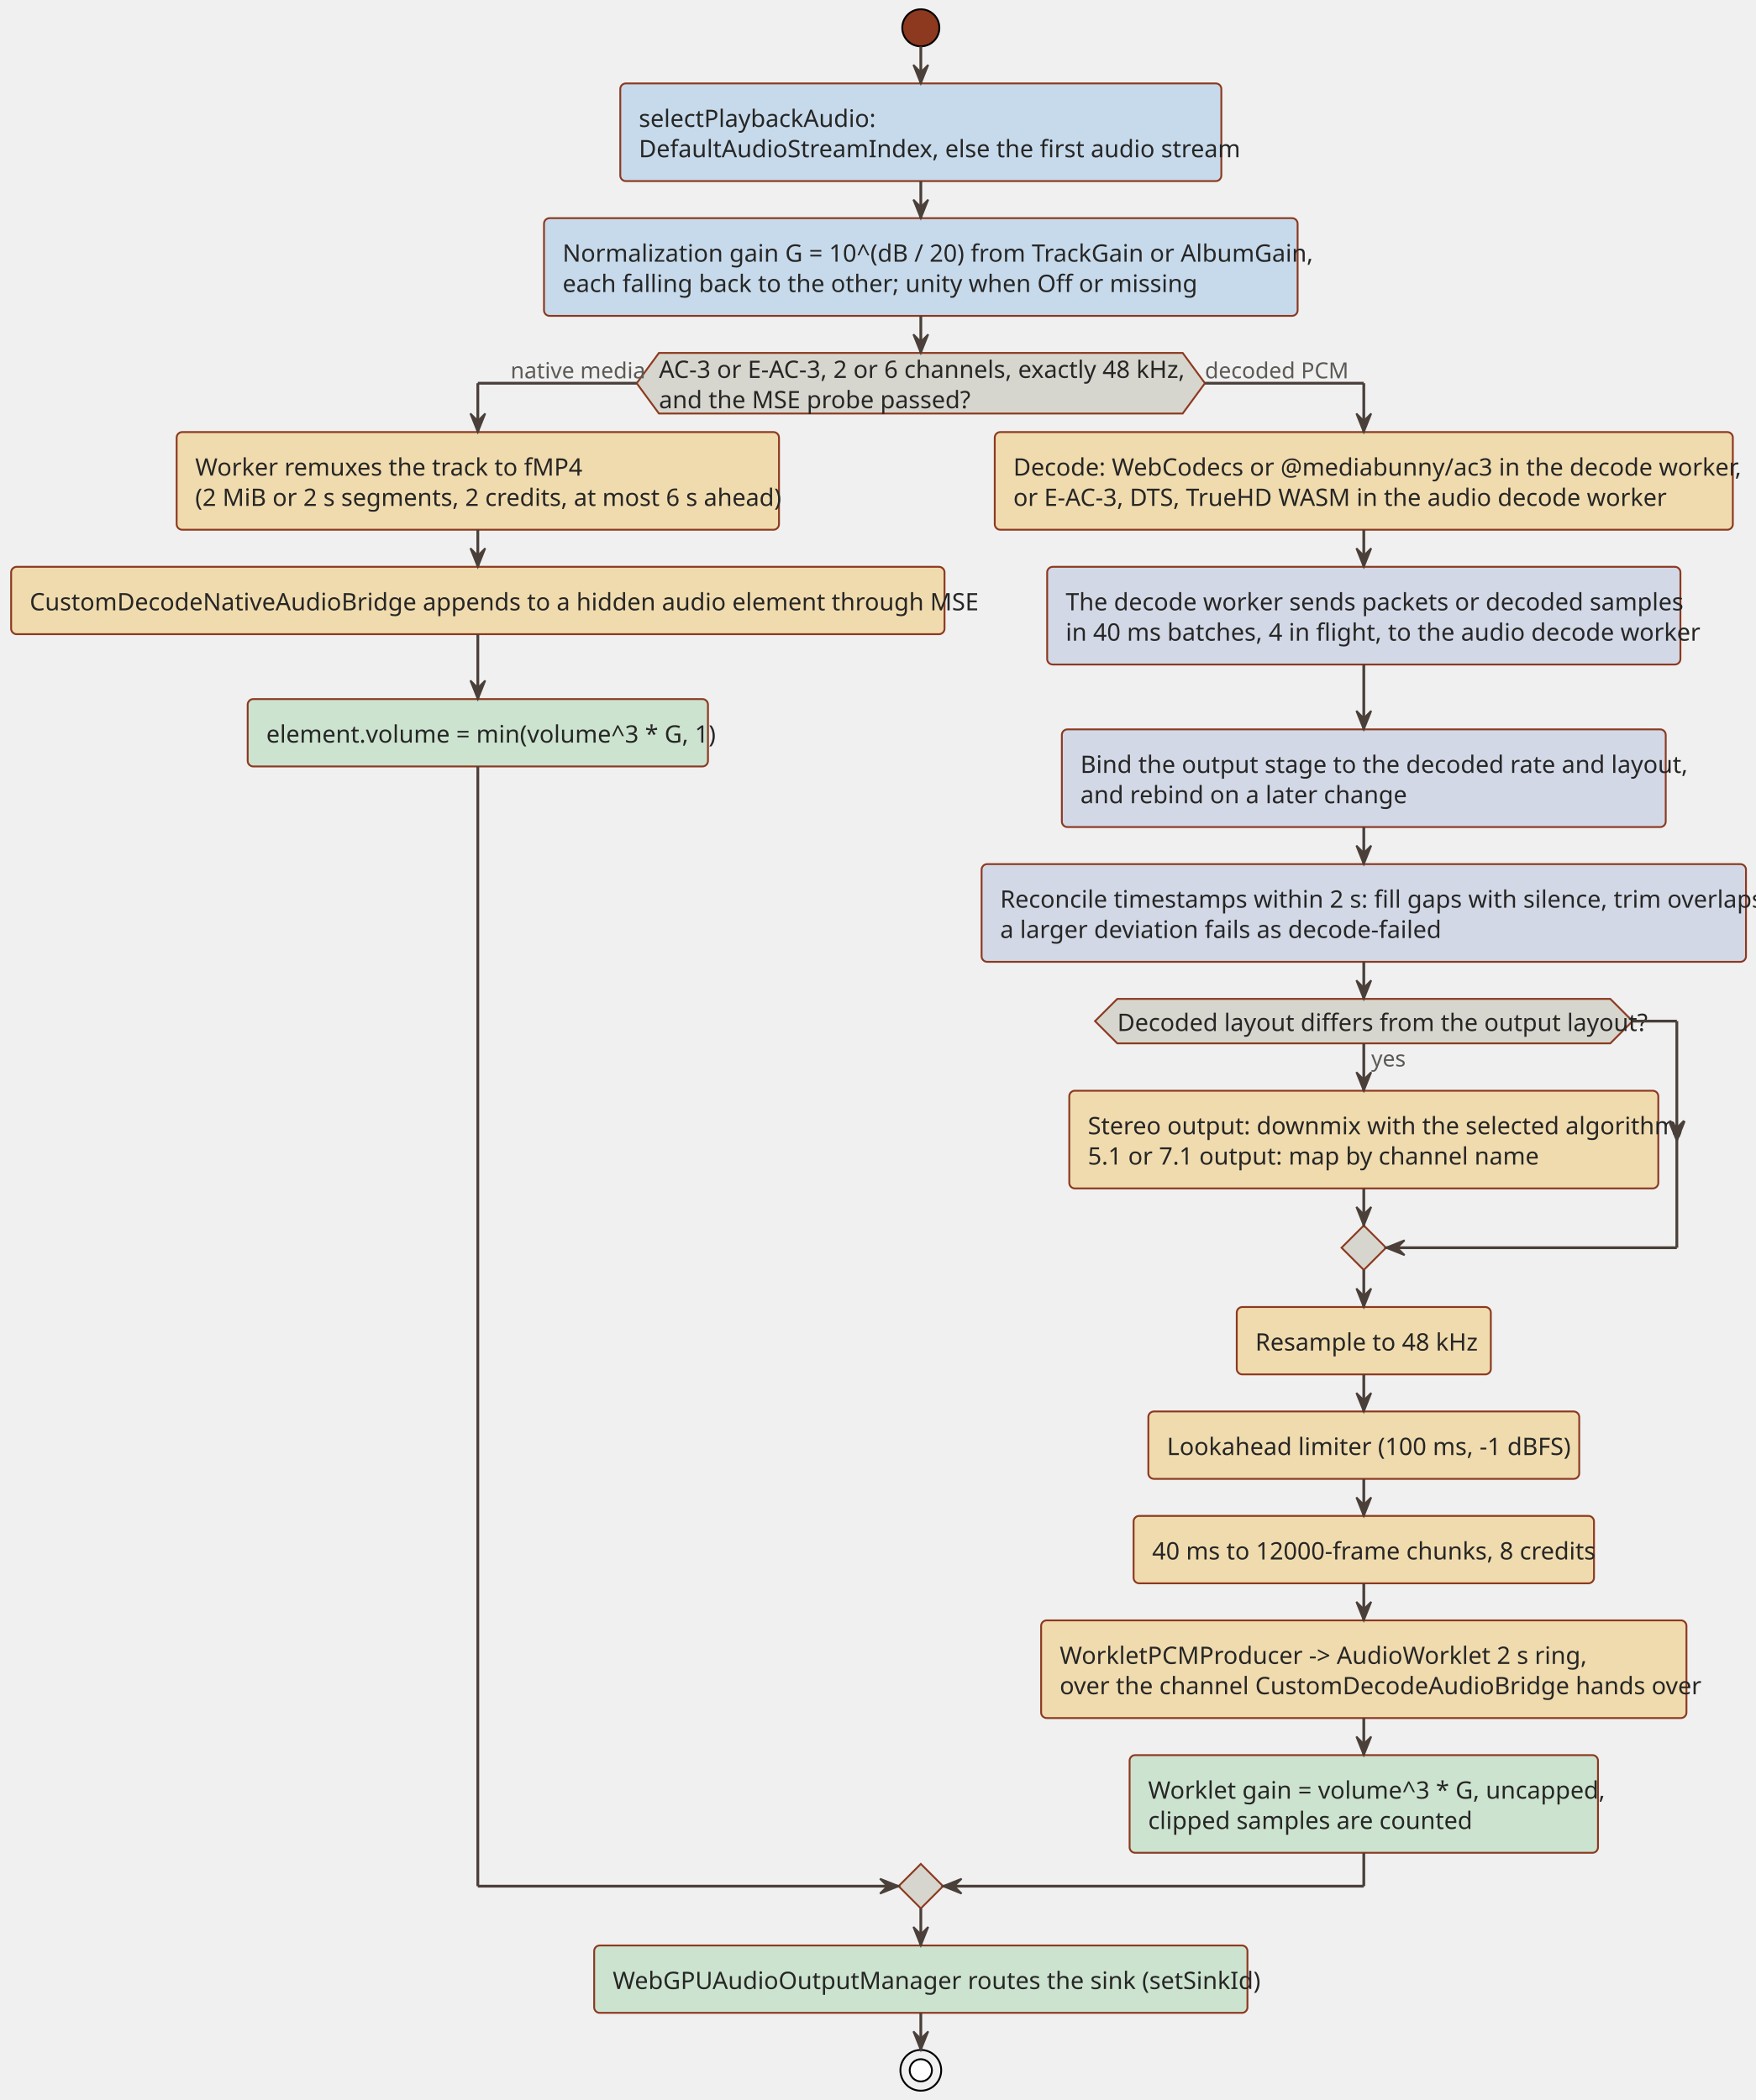
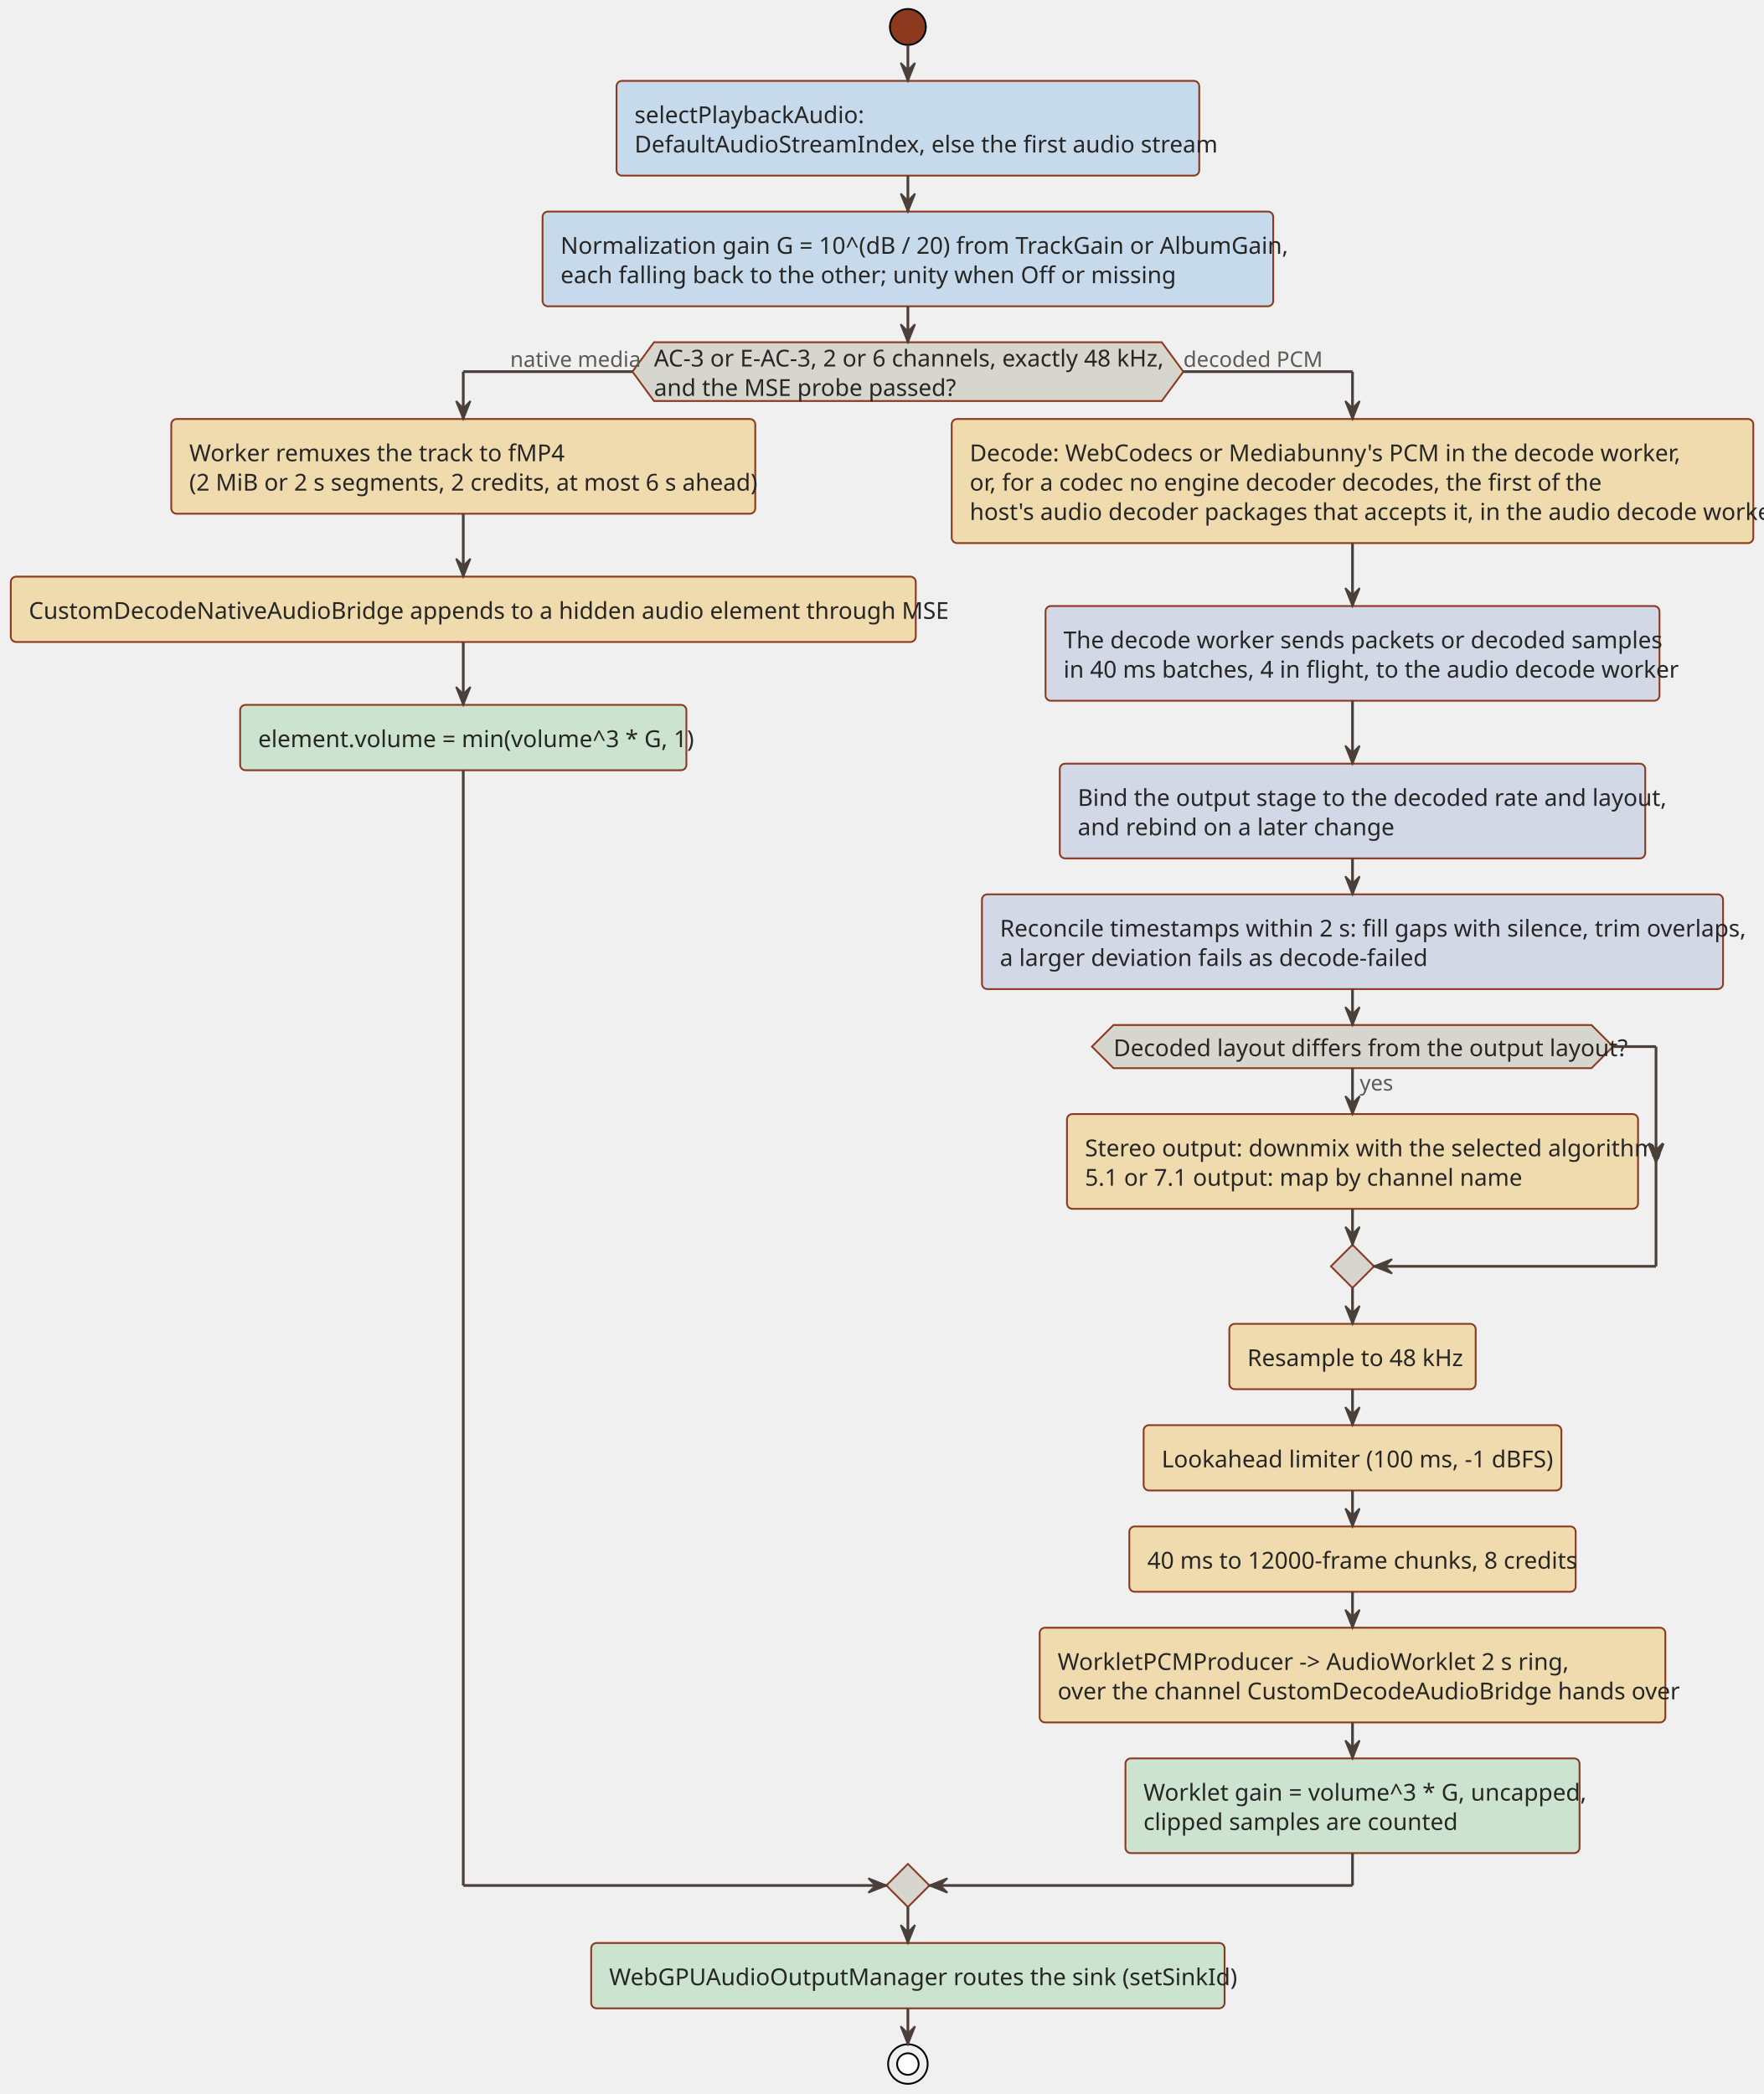
- <svg xmlns="http://www.w3.org/2000/svg" contentStyleType="text/css" data-diagram-type="ACTIVITY" height="1133px" preserveAspectRatio="none" style="width:947px;height:1133px;" version="1.1" viewBox="0 0 947 1133" width="947px" zoomAndPan="magnify">
+ <svg xmlns="http://www.w3.org/2000/svg" contentStyleType="text/css" data-diagram-type="ACTIVITY" height="1165px" preserveAspectRatio="none" style="width:981px;height:1165px;" version="1.1" viewBox="0 0 981 1165" width="981px" zoomAndPan="magnify">
  <defs />
  <g>
-     <ellipse cx="496.684" cy="15" fill="#8C391F" rx="10" ry="10" style="stroke:#000000;stroke-width:1;" />
-     <rect fill="#C7DAEB" height="52.703" rx="3" ry="3" style="stroke:#8C391F;stroke-width:1;" width="324.211" x="334.579" y="45" />
-     <text fill="#262625" font-family="sans-serif" font-size="13" lengthAdjust="spacing" textLength="123.57" x="344.579" y="68.495">selectPlaybackAudio:</text>
-     <text fill="#262625" font-family="sans-serif" font-size="13" lengthAdjust="spacing" textLength="304.211" x="344.579" y="84.847">DefaultAudioStreamIndex, else the first audio stream</text>
-     <rect fill="#C7DAEB" height="52.703" rx="3" ry="3" style="stroke:#8C391F;stroke-width:1;" width="406.502" x="293.433" y="117.703" />
-     <text fill="#262625" font-family="sans-serif" font-size="13" lengthAdjust="spacing" textLength="386.502" x="303.433" y="141.198">Normalization gain G = 10^(dB / 20) from TrackGain or AlbumGain,</text>
-     <text fill="#262625" font-family="sans-serif" font-size="13" lengthAdjust="spacing" textLength="319.389" x="303.433" y="157.55">each falling back to the other; unity when Off or missing</text>
-     <polygon fill="#D6D6CE" points="355.433,190.406,637.936,190.406,649.936,206.758,637.936,223.109,355.433,223.109,343.433,206.758,355.433,190.406" style="stroke:#8C391F;stroke-width:1;" />
-     <text fill="#262625" font-family="sans-serif" font-size="13" lengthAdjust="spacing" textLength="282.502" x="355.433" y="203.901">AC-3 or E-AC-3, 2 or 6 channels, exactly 48 kHz,</text>
-     <text fill="#262625" font-family="sans-serif" font-size="13" lengthAdjust="spacing" textLength="164.779" x="355.433" y="220.253">and the MSE probe passed?</text>
-     <text fill="#5C5A55" font-family="sans-serif" font-size="12" lengthAdjust="spacing" textLength="68.039" x="275.394" y="204.121">native media</text>
-     <text fill="#5C5A55" font-family="sans-serif" font-size="12" lengthAdjust="spacing" textLength="76.043" x="649.936" y="204.121">decoded PCM</text>
+     <ellipse cx="505.1" cy="15" fill="#8C391F" rx="10" ry="10" style="stroke:#000000;stroke-width:1;" />
+     <rect fill="#C7DAEB" height="52.703" rx="3" ry="3" style="stroke:#8C391F;stroke-width:1;" width="324.211" x="342.994" y="45" />
+     <text fill="#262625" font-family="sans-serif" font-size="13" lengthAdjust="spacing" textLength="123.57" x="352.994" y="68.495">selectPlaybackAudio:</text>
+     <text fill="#262625" font-family="sans-serif" font-size="13" lengthAdjust="spacing" textLength="304.211" x="352.994" y="84.847">DefaultAudioStreamIndex, else the first audio stream</text>
+     <rect fill="#C7DAEB" height="52.703" rx="3" ry="3" style="stroke:#8C391F;stroke-width:1;" width="406.502" x="301.849" y="117.703" />
+     <text fill="#262625" font-family="sans-serif" font-size="13" lengthAdjust="spacing" textLength="386.502" x="311.849" y="141.198">Normalization gain G = 10^(dB / 20) from TrackGain or AlbumGain,</text>
+     <text fill="#262625" font-family="sans-serif" font-size="13" lengthAdjust="spacing" textLength="319.389" x="311.849" y="157.55">each falling back to the other; unity when Off or missing</text>
+     <polygon fill="#D6D6CE" points="363.849,190.406,646.351,190.406,658.351,206.758,646.351,223.109,363.849,223.109,351.849,206.758,363.849,190.406" style="stroke:#8C391F;stroke-width:1;" />
+     <text fill="#262625" font-family="sans-serif" font-size="13" lengthAdjust="spacing" textLength="282.502" x="363.849" y="203.901">AC-3 or E-AC-3, 2 or 6 channels, exactly 48 kHz,</text>
+     <text fill="#262625" font-family="sans-serif" font-size="13" lengthAdjust="spacing" textLength="164.779" x="363.849" y="220.253">and the MSE probe passed?</text>
+     <text fill="#5C5A55" font-family="sans-serif" font-size="12" lengthAdjust="spacing" textLength="68.039" x="283.809" y="204.121">native media</text>
+     <text fill="#5C5A55" font-family="sans-serif" font-size="12" lengthAdjust="spacing" textLength="76.043" x="658.351" y="204.121">decoded PCM</text>
    <rect fill="#F0DBAE" height="52.703" rx="3" ry="3" style="stroke:#8C391F;stroke-width:1;" width="324.903" x="95.286" y="233.109" />
    <text fill="#262625" font-family="sans-serif" font-size="13" lengthAdjust="spacing" textLength="197.222" x="105.286" y="256.604">Worker remuxes the track to fMP4</text>
    <text fill="#262625" font-family="sans-serif" font-size="13" lengthAdjust="spacing" textLength="304.903" x="105.286" y="272.956">(2 MiB or 2 s segments, 2 credits, at most 6 s ahead)</text>
-     <rect fill="#F0DBAE" height="36.352" rx="3" ry="3" style="stroke:#8C391F;stroke-width:1;" width="503.476" x="6" y="305.812" />
-     <text fill="#262625" font-family="sans-serif" font-size="13" lengthAdjust="spacing" textLength="483.476" x="16" y="329.308">CustomDecodeNativeAudioBridge appends to a hidden audio element through MSE</text>
-     <rect fill="#CCE3CF" height="36.352" rx="3" ry="3" style="stroke:#8C391F;stroke-width:1;" width="248.274" x="133.601" y="377.164" />
-     <text fill="#262625" font-family="sans-serif" font-size="13" lengthAdjust="spacing" textLength="228.274" x="143.601" y="400.659">element.volume = min(volume^3 * G, 1)</text>
-     <rect fill="#F0DBAE" height="52.703" rx="3" ry="3" style="stroke:#8C391F;stroke-width:1;" width="398.123" x="536.569" y="233.109" />
-     <text fill="#262625" font-family="sans-serif" font-size="13" lengthAdjust="spacing" textLength="378.123" x="546.569" y="256.604">Decode: WebCodecs or @mediabunny/ac3 in the decode worker,</text>
-     <text fill="#262625" font-family="sans-serif" font-size="13" lengthAdjust="spacing" textLength="347.509" x="546.569" y="272.956">or E-AC-3, DTS, TrueHD WASM in the audio decode worker</text>
-     <rect fill="#D2D8E6" height="52.703" rx="3" ry="3" style="stroke:#8C391F;stroke-width:1;" width="341.579" x="564.842" y="305.812" />
-     <text fill="#262625" font-family="sans-serif" font-size="13" lengthAdjust="spacing" textLength="318.678" x="574.842" y="329.308">The decode worker sends packets or decoded samples</text>
-     <text fill="#262625" font-family="sans-serif" font-size="13" lengthAdjust="spacing" textLength="321.579" x="574.842" y="345.659">in 40 ms batches, 4 in flight, to the audio decode worker</text>
-     <rect fill="#D2D8E6" height="52.703" rx="3" ry="3" style="stroke:#8C391F;stroke-width:1;" width="325.728" x="572.767" y="393.516" />
-     <text fill="#262625" font-family="sans-serif" font-size="13" lengthAdjust="spacing" textLength="305.728" x="582.767" y="417.011">Bind the output stage to the decoded rate and layout,</text>
-     <text fill="#262625" font-family="sans-serif" font-size="13" lengthAdjust="spacing" textLength="165.515" x="582.767" y="433.362">and rebind on a later change</text>
-     <rect fill="#D2D8E6" height="52.703" rx="3" ry="3" style="stroke:#8C391F;stroke-width:1;" width="412.31" x="529.476" y="466.219" />
-     <text fill="#262625" font-family="sans-serif" font-size="13" lengthAdjust="spacing" textLength="392.31" x="539.476" y="489.714">Reconcile timestamps within 2 s: fill gaps with silence, trim overlaps,</text>
-     <text fill="#262625" font-family="sans-serif" font-size="13" lengthAdjust="spacing" textLength="225.469" x="539.476" y="506.065">a larger deviation fails as decode-failed</text>
-     <rect fill="#F0DBAE" height="52.703" rx="3" ry="3" style="stroke:#8C391F;stroke-width:1;" width="317.711" x="576.775" y="588.469" />
-     <text fill="#262625" font-family="sans-serif" font-size="13" lengthAdjust="spacing" textLength="297.711" x="586.775" y="611.964">Stereo output: downmix with the selected algorithm,</text>
-     <text fill="#262625" font-family="sans-serif" font-size="13" lengthAdjust="spacing" textLength="229.817" x="586.775" y="628.315">5.1 or 7.1 output: map by channel name</text>
-     <polygon fill="#D6D6CE" points="602.663,538.922,868.598,538.922,880.598,550.922,868.598,562.922,602.663,562.922,590.663,550.922,602.663,538.922" style="stroke:#8C391F;stroke-width:1;" />
-     <text fill="#5C5A55" font-family="sans-serif" font-size="12" lengthAdjust="spacing" textLength="18.674" x="739.631" y="575.379">yes</text>
-     <text fill="#262625" font-family="sans-serif" font-size="13" lengthAdjust="spacing" textLength="265.935" x="602.663" y="556.241">Decoded layout differs from the output layout?</text>
-     <polygon fill="#D6D6CE" points="735.631,661.172,747.631,673.172,735.631,685.172,723.631,673.172,735.631,661.172" style="stroke:#8C391F;stroke-width:1;" />
-     <rect fill="#F0DBAE" height="36.352" rx="3" ry="3" style="stroke:#8C391F;stroke-width:1;" width="137.051" x="667.106" y="705.172" />
-     <text fill="#262625" font-family="sans-serif" font-size="13" lengthAdjust="spacing" textLength="117.051" x="677.106" y="728.667">Resample to 48 kHz</text>
-     <rect fill="#F0DBAE" height="36.352" rx="3" ry="3" style="stroke:#8C391F;stroke-width:1;" width="232.424" x="619.419" y="761.523" />
-     <text fill="#262625" font-family="sans-serif" font-size="13" lengthAdjust="spacing" textLength="212.424" x="629.419" y="785.019">Lookahead limiter (100 ms, -1 dBFS)</text>
-     <rect fill="#F0DBAE" height="36.352" rx="3" ry="3" style="stroke:#8C391F;stroke-width:1;" width="248.332" x="611.465" y="817.875" />
-     <text fill="#262625" font-family="sans-serif" font-size="13" lengthAdjust="spacing" textLength="228.332" x="621.465" y="841.37">40 ms to 12000-frame chunks, 8 credits</text>
-     <rect fill="#F0DBAE" height="52.703" rx="3" ry="3" style="stroke:#8C391F;stroke-width:1;" width="348.091" x="561.585" y="874.227" />
-     <text fill="#262625" font-family="sans-serif" font-size="13" lengthAdjust="spacing" textLength="272.003" x="571.585" y="897.722">WorkletPCMProducer -&gt; AudioWorklet 2 s ring,</text>
-     <text fill="#262625" font-family="sans-serif" font-size="13" lengthAdjust="spacing" textLength="328.091" x="571.585" y="914.073">over the channel CustomDecodeAudioBridge hands over</text>
-     <rect fill="#CCE3CF" height="52.703" rx="3" ry="3" style="stroke:#8C391F;stroke-width:1;" width="252.642" x="609.31" y="946.93" />
-     <text fill="#262625" font-family="sans-serif" font-size="13" lengthAdjust="spacing" textLength="232.642" x="619.31" y="970.425">Worklet gain = volume^3 * G, uncapped,</text>
-     <text fill="#262625" font-family="sans-serif" font-size="13" lengthAdjust="spacing" textLength="165.49" x="619.31" y="986.776">clipped samples are counted</text>
-     <polygon fill="#D6D6CE" points="496.684,1005.633,508.684,1017.633,496.684,1029.633,484.684,1017.633,496.684,1005.633" style="stroke:#8C391F;stroke-width:1;" />
-     <rect fill="#CCE3CF" height="36.352" rx="3" ry="3" style="stroke:#8C391F;stroke-width:1;" width="352.382" x="320.493" y="1049.633" />
-     <text fill="#262625" font-family="sans-serif" font-size="13" lengthAdjust="spacing" textLength="332.382" x="330.493" y="1073.128">WebGPUAudioOutputManager routes the sink (setSinkId)</text>
-     <ellipse cx="496.684" cy="1116.984" fill="none" rx="11" ry="11" style="stroke:#000000;stroke-width:1;" />
-     <ellipse cx="496.684" cy="1116.984" fill="#FFFFFF" rx="6" ry="6" style="stroke:#000000;stroke-width:1;" />
-     <line style="stroke:#4A3F39;stroke-width:1.5;" x1="496.684" x2="496.684" y1="25" y2="45" />
-     <polygon fill="#4A3F39" points="492.684,35,496.684,45,500.684,35,496.684,39" style="stroke:#4A3F39;stroke-width:1;" />
-     <line style="stroke:#4A3F39;stroke-width:1.5;" x1="496.684" x2="496.684" y1="97.703" y2="117.703" />
-     <polygon fill="#4A3F39" points="492.684,107.703,496.684,117.703,500.684,107.703,496.684,111.703" style="stroke:#4A3F39;stroke-width:1;" />
-     <line style="stroke:#4A3F39;stroke-width:1.5;" x1="257.738" x2="257.738" y1="285.812" y2="305.812" />
-     <polygon fill="#4A3F39" points="253.738,295.812,257.738,305.812,261.738,295.812,257.738,299.812" style="stroke:#4A3F39;stroke-width:1;" />
-     <line style="stroke:#4A3F39;stroke-width:1.5;" x1="257.738" x2="257.738" y1="342.164" y2="377.164" />
-     <polygon fill="#4A3F39" points="253.738,367.164,257.738,377.164,261.738,367.164,257.738,371.164" style="stroke:#4A3F39;stroke-width:1;" />
-     <line style="stroke:#4A3F39;stroke-width:1.5;" x1="735.631" x2="735.631" y1="285.812" y2="305.812" />
-     <polygon fill="#4A3F39" points="731.631,295.812,735.631,305.812,739.631,295.812,735.631,299.812" style="stroke:#4A3F39;stroke-width:1;" />
-     <line style="stroke:#4A3F39;stroke-width:1.5;" x1="735.631" x2="735.631" y1="358.516" y2="393.516" />
-     <polygon fill="#4A3F39" points="731.631,383.516,735.631,393.516,739.631,383.516,735.631,387.516" style="stroke:#4A3F39;stroke-width:1;" />
-     <line style="stroke:#4A3F39;stroke-width:1.5;" x1="735.631" x2="735.631" y1="446.219" y2="466.219" />
-     <polygon fill="#4A3F39" points="731.631,456.219,735.631,466.219,739.631,456.219,735.631,460.219" style="stroke:#4A3F39;stroke-width:1;" />
-     <line style="stroke:#4A3F39;stroke-width:1.5;" x1="735.631" x2="735.631" y1="562.922" y2="588.469" />
-     <polygon fill="#4A3F39" points="731.631,578.469,735.631,588.469,739.631,578.469,735.631,582.469" style="stroke:#4A3F39;stroke-width:1;" />
-     <line style="stroke:#4A3F39;stroke-width:1.5;" x1="880.598" x2="904.487" y1="550.922" y2="550.922" />
-     <polygon fill="#4A3F39" points="900.487,604.82,904.487,614.82,908.487,604.82,904.487,608.82" style="stroke:#4A3F39;stroke-width:1.5;" />
-     <line style="stroke:#4A3F39;stroke-width:1.5;" x1="904.487" x2="904.487" y1="550.922" y2="673.172" />
-     <line style="stroke:#4A3F39;stroke-width:1.5;" x1="904.487" x2="747.631" y1="673.172" y2="673.172" />
-     <polygon fill="#4A3F39" points="757.631,669.172,747.631,673.172,757.631,677.172,753.631,673.172" style="stroke:#4A3F39;stroke-width:1;" />
-     <line style="stroke:#4A3F39;stroke-width:1.5;" x1="735.631" x2="735.631" y1="641.172" y2="661.172" />
-     <polygon fill="#4A3F39" points="731.631,651.172,735.631,661.172,739.631,651.172,735.631,655.172" style="stroke:#4A3F39;stroke-width:1;" />
-     <line style="stroke:#4A3F39;stroke-width:1.5;" x1="735.631" x2="735.631" y1="518.922" y2="538.922" />
-     <polygon fill="#4A3F39" points="731.631,528.922,735.631,538.922,739.631,528.922,735.631,532.922" style="stroke:#4A3F39;stroke-width:1;" />
-     <line style="stroke:#4A3F39;stroke-width:1.5;" x1="735.631" x2="735.631" y1="685.172" y2="705.172" />
-     <polygon fill="#4A3F39" points="731.631,695.172,735.631,705.172,739.631,695.172,735.631,699.172" style="stroke:#4A3F39;stroke-width:1;" />
-     <line style="stroke:#4A3F39;stroke-width:1.5;" x1="735.631" x2="735.631" y1="741.523" y2="761.523" />
-     <polygon fill="#4A3F39" points="731.631,751.523,735.631,761.523,739.631,751.523,735.631,755.523" style="stroke:#4A3F39;stroke-width:1;" />
-     <line style="stroke:#4A3F39;stroke-width:1.5;" x1="735.631" x2="735.631" y1="797.875" y2="817.875" />
-     <polygon fill="#4A3F39" points="731.631,807.875,735.631,817.875,739.631,807.875,735.631,811.875" style="stroke:#4A3F39;stroke-width:1;" />
-     <line style="stroke:#4A3F39;stroke-width:1.5;" x1="735.631" x2="735.631" y1="854.227" y2="874.227" />
-     <polygon fill="#4A3F39" points="731.631,864.227,735.631,874.227,739.631,864.227,735.631,868.227" style="stroke:#4A3F39;stroke-width:1;" />
-     <line style="stroke:#4A3F39;stroke-width:1.5;" x1="735.631" x2="735.631" y1="926.93" y2="946.93" />
-     <polygon fill="#4A3F39" points="731.631,936.93,735.631,946.93,739.631,936.93,735.631,940.93" style="stroke:#4A3F39;stroke-width:1;" />
-     <line style="stroke:#4A3F39;stroke-width:1.5;" x1="343.433" x2="257.738" y1="206.758" y2="206.758" />
+     <rect fill="#F0DBAE" height="36.352" rx="3" ry="3" style="stroke:#8C391F;stroke-width:1;" width="503.476" x="6" y="320.812" />
+     <text fill="#262625" font-family="sans-serif" font-size="13" lengthAdjust="spacing" textLength="483.476" x="16" y="344.308">CustomDecodeNativeAudioBridge appends to a hidden audio element through MSE</text>
+     <rect fill="#CCE3CF" height="36.352" rx="3" ry="3" style="stroke:#8C391F;stroke-width:1;" width="248.274" x="133.601" y="392.164" />
+     <text fill="#262625" font-family="sans-serif" font-size="13" lengthAdjust="spacing" textLength="228.274" x="143.601" y="415.659">element.volume = min(volume^3 * G, 1)</text>
+     <rect fill="#F0DBAE" height="69.055" rx="3" ry="3" style="stroke:#8C391F;stroke-width:1;" width="445.972" x="529.476" y="233.109" />
+     <text fill="#262625" font-family="sans-serif" font-size="13" lengthAdjust="spacing" textLength="381.837" x="539.476" y="256.604">Decode: WebCodecs or Mediabunny's PCM in the decode worker,</text>
+     <text fill="#262625" font-family="sans-serif" font-size="13" lengthAdjust="spacing" textLength="333.157" x="539.476" y="272.956">or, for a codec no engine decoder decodes, the first of the</text>
+     <text fill="#262625" font-family="sans-serif" font-size="13" lengthAdjust="spacing" textLength="425.972" x="539.476" y="289.308">host's audio decoder packages that accepts it, in the audio decode worker</text>
+     <rect fill="#D2D8E6" height="52.703" rx="3" ry="3" style="stroke:#8C391F;stroke-width:1;" width="341.579" x="581.672" y="337.164" />
+     <text fill="#262625" font-family="sans-serif" font-size="13" lengthAdjust="spacing" textLength="318.678" x="591.672" y="360.659">The decode worker sends packets or decoded samples</text>
+     <text fill="#262625" font-family="sans-serif" font-size="13" lengthAdjust="spacing" textLength="321.579" x="591.672" y="377.011">in 40 ms batches, 4 in flight, to the audio decode worker</text>
+     <rect fill="#D2D8E6" height="52.703" rx="3" ry="3" style="stroke:#8C391F;stroke-width:1;" width="325.728" x="589.597" y="424.867" />
+     <text fill="#262625" font-family="sans-serif" font-size="13" lengthAdjust="spacing" textLength="305.728" x="599.597" y="448.362">Bind the output stage to the decoded rate and layout,</text>
+     <text fill="#262625" font-family="sans-serif" font-size="13" lengthAdjust="spacing" textLength="165.515" x="599.597" y="464.714">and rebind on a later change</text>
+     <rect fill="#D2D8E6" height="52.703" rx="3" ry="3" style="stroke:#8C391F;stroke-width:1;" width="412.31" x="546.306" y="497.57" />
+     <text fill="#262625" font-family="sans-serif" font-size="13" lengthAdjust="spacing" textLength="392.31" x="556.306" y="521.065">Reconcile timestamps within 2 s: fill gaps with silence, trim overlaps,</text>
+     <text fill="#262625" font-family="sans-serif" font-size="13" lengthAdjust="spacing" textLength="225.469" x="556.306" y="537.417">a larger deviation fails as decode-failed</text>
+     <rect fill="#F0DBAE" height="52.703" rx="3" ry="3" style="stroke:#8C391F;stroke-width:1;" width="317.711" x="593.606" y="619.82" />
+     <text fill="#262625" font-family="sans-serif" font-size="13" lengthAdjust="spacing" textLength="297.711" x="603.606" y="643.315">Stereo output: downmix with the selected algorithm,</text>
+     <text fill="#262625" font-family="sans-serif" font-size="13" lengthAdjust="spacing" textLength="229.817" x="603.606" y="659.667">5.1 or 7.1 output: map by channel name</text>
+     <polygon fill="#D6D6CE" points="619.494,570.273,885.429,570.273,897.429,582.273,885.429,594.273,619.494,594.273,607.494,582.273,619.494,570.273" style="stroke:#8C391F;stroke-width:1;" />
+     <text fill="#5C5A55" font-family="sans-serif" font-size="12" lengthAdjust="spacing" textLength="18.674" x="756.462" y="606.731">yes</text>
+     <text fill="#262625" font-family="sans-serif" font-size="13" lengthAdjust="spacing" textLength="265.935" x="619.494" y="587.593">Decoded layout differs from the output layout?</text>
+     <polygon fill="#D6D6CE" points="752.462,692.523,764.462,704.523,752.462,716.523,740.462,704.523,752.462,692.523" style="stroke:#8C391F;stroke-width:1;" />
+     <rect fill="#F0DBAE" height="36.352" rx="3" ry="3" style="stroke:#8C391F;stroke-width:1;" width="137.051" x="683.936" y="736.523" />
+     <text fill="#262625" font-family="sans-serif" font-size="13" lengthAdjust="spacing" textLength="117.051" x="693.936" y="760.019">Resample to 48 kHz</text>
+     <rect fill="#F0DBAE" height="36.352" rx="3" ry="3" style="stroke:#8C391F;stroke-width:1;" width="232.424" x="636.25" y="792.875" />
+     <text fill="#262625" font-family="sans-serif" font-size="13" lengthAdjust="spacing" textLength="212.424" x="646.25" y="816.37">Lookahead limiter (100 ms, -1 dBFS)</text>
+     <rect fill="#F0DBAE" height="36.352" rx="3" ry="3" style="stroke:#8C391F;stroke-width:1;" width="248.332" x="628.296" y="849.227" />
+     <text fill="#262625" font-family="sans-serif" font-size="13" lengthAdjust="spacing" textLength="228.332" x="638.296" y="872.722">40 ms to 12000-frame chunks, 8 credits</text>
+     <rect fill="#F0DBAE" height="52.703" rx="3" ry="3" style="stroke:#8C391F;stroke-width:1;" width="348.091" x="578.416" y="905.578" />
+     <text fill="#262625" font-family="sans-serif" font-size="13" lengthAdjust="spacing" textLength="272.003" x="588.416" y="929.073">WorkletPCMProducer -&gt; AudioWorklet 2 s ring,</text>
+     <text fill="#262625" font-family="sans-serif" font-size="13" lengthAdjust="spacing" textLength="328.091" x="588.416" y="945.425">over the channel CustomDecodeAudioBridge hands over</text>
+     <rect fill="#CCE3CF" height="52.703" rx="3" ry="3" style="stroke:#8C391F;stroke-width:1;" width="252.642" x="626.141" y="978.281" />
+     <text fill="#262625" font-family="sans-serif" font-size="13" lengthAdjust="spacing" textLength="232.642" x="636.141" y="1001.776">Worklet gain = volume^3 * G, uncapped,</text>
+     <text fill="#262625" font-family="sans-serif" font-size="13" lengthAdjust="spacing" textLength="165.49" x="636.141" y="1018.128">clipped samples are counted</text>
+     <polygon fill="#D6D6CE" points="505.1,1036.984,517.1,1048.984,505.1,1060.984,493.1,1048.984,505.1,1036.984" style="stroke:#8C391F;stroke-width:1;" />
+     <rect fill="#CCE3CF" height="36.352" rx="3" ry="3" style="stroke:#8C391F;stroke-width:1;" width="352.382" x="328.909" y="1080.984" />
+     <text fill="#262625" font-family="sans-serif" font-size="13" lengthAdjust="spacing" textLength="332.382" x="338.909" y="1104.479">WebGPUAudioOutputManager routes the sink (setSinkId)</text>
+     <ellipse cx="505.1" cy="1148.336" fill="none" rx="11" ry="11" style="stroke:#000000;stroke-width:1;" />
+     <ellipse cx="505.1" cy="1148.336" fill="#FFFFFF" rx="6" ry="6" style="stroke:#000000;stroke-width:1;" />
+     <line style="stroke:#4A3F39;stroke-width:1.5;" x1="505.1" x2="505.1" y1="25" y2="45" />
+     <polygon fill="#4A3F39" points="501.1,35,505.1,45,509.1,35,505.1,39" style="stroke:#4A3F39;stroke-width:1;" />
+     <line style="stroke:#4A3F39;stroke-width:1.5;" x1="505.1" x2="505.1" y1="97.703" y2="117.703" />
+     <polygon fill="#4A3F39" points="501.1,107.703,505.1,117.703,509.1,107.703,505.1,111.703" style="stroke:#4A3F39;stroke-width:1;" />
+     <line style="stroke:#4A3F39;stroke-width:1.5;" x1="257.738" x2="257.738" y1="285.812" y2="320.812" />
+     <polygon fill="#4A3F39" points="253.738,310.812,257.738,320.812,261.738,310.812,257.738,314.812" style="stroke:#4A3F39;stroke-width:1;" />
+     <line style="stroke:#4A3F39;stroke-width:1.5;" x1="257.738" x2="257.738" y1="357.164" y2="392.164" />
+     <polygon fill="#4A3F39" points="253.738,382.164,257.738,392.164,261.738,382.164,257.738,386.164" style="stroke:#4A3F39;stroke-width:1;" />
+     <line style="stroke:#4A3F39;stroke-width:1.5;" x1="752.462" x2="752.462" y1="302.164" y2="337.164" />
+     <polygon fill="#4A3F39" points="748.462,327.164,752.462,337.164,756.462,327.164,752.462,331.164" style="stroke:#4A3F39;stroke-width:1;" />
+     <line style="stroke:#4A3F39;stroke-width:1.5;" x1="752.462" x2="752.462" y1="389.867" y2="424.867" />
+     <polygon fill="#4A3F39" points="748.462,414.867,752.462,424.867,756.462,414.867,752.462,418.867" style="stroke:#4A3F39;stroke-width:1;" />
+     <line style="stroke:#4A3F39;stroke-width:1.5;" x1="752.462" x2="752.462" y1="477.57" y2="497.57" />
+     <polygon fill="#4A3F39" points="748.462,487.57,752.462,497.57,756.462,487.57,752.462,491.57" style="stroke:#4A3F39;stroke-width:1;" />
+     <line style="stroke:#4A3F39;stroke-width:1.5;" x1="752.462" x2="752.462" y1="594.273" y2="619.82" />
+     <polygon fill="#4A3F39" points="748.462,609.82,752.462,619.82,756.462,609.82,752.462,613.82" style="stroke:#4A3F39;stroke-width:1;" />
+     <line style="stroke:#4A3F39;stroke-width:1.5;" x1="897.429" x2="921.317" y1="582.273" y2="582.273" />
+     <polygon fill="#4A3F39" points="917.317,636.172,921.317,646.172,925.317,636.172,921.317,640.172" style="stroke:#4A3F39;stroke-width:1.5;" />
+     <line style="stroke:#4A3F39;stroke-width:1.5;" x1="921.317" x2="921.317" y1="582.273" y2="704.523" />
+     <line style="stroke:#4A3F39;stroke-width:1.5;" x1="921.317" x2="764.462" y1="704.523" y2="704.523" />
+     <polygon fill="#4A3F39" points="774.462,700.523,764.462,704.523,774.462,708.523,770.462,704.523" style="stroke:#4A3F39;stroke-width:1;" />
+     <line style="stroke:#4A3F39;stroke-width:1.5;" x1="752.462" x2="752.462" y1="672.523" y2="692.523" />
+     <polygon fill="#4A3F39" points="748.462,682.523,752.462,692.523,756.462,682.523,752.462,686.523" style="stroke:#4A3F39;stroke-width:1;" />
+     <line style="stroke:#4A3F39;stroke-width:1.5;" x1="752.462" x2="752.462" y1="550.273" y2="570.273" />
+     <polygon fill="#4A3F39" points="748.462,560.273,752.462,570.273,756.462,560.273,752.462,564.273" style="stroke:#4A3F39;stroke-width:1;" />
+     <line style="stroke:#4A3F39;stroke-width:1.5;" x1="752.462" x2="752.462" y1="716.523" y2="736.523" />
+     <polygon fill="#4A3F39" points="748.462,726.523,752.462,736.523,756.462,726.523,752.462,730.523" style="stroke:#4A3F39;stroke-width:1;" />
+     <line style="stroke:#4A3F39;stroke-width:1.5;" x1="752.462" x2="752.462" y1="772.875" y2="792.875" />
+     <polygon fill="#4A3F39" points="748.462,782.875,752.462,792.875,756.462,782.875,752.462,786.875" style="stroke:#4A3F39;stroke-width:1;" />
+     <line style="stroke:#4A3F39;stroke-width:1.5;" x1="752.462" x2="752.462" y1="829.227" y2="849.227" />
+     <polygon fill="#4A3F39" points="748.462,839.227,752.462,849.227,756.462,839.227,752.462,843.227" style="stroke:#4A3F39;stroke-width:1;" />
+     <line style="stroke:#4A3F39;stroke-width:1.5;" x1="752.462" x2="752.462" y1="885.578" y2="905.578" />
+     <polygon fill="#4A3F39" points="748.462,895.578,752.462,905.578,756.462,895.578,752.462,899.578" style="stroke:#4A3F39;stroke-width:1;" />
+     <line style="stroke:#4A3F39;stroke-width:1.5;" x1="752.462" x2="752.462" y1="958.281" y2="978.281" />
+     <polygon fill="#4A3F39" points="748.462,968.281,752.462,978.281,756.462,968.281,752.462,972.281" style="stroke:#4A3F39;stroke-width:1;" />
+     <line style="stroke:#4A3F39;stroke-width:1.5;" x1="351.849" x2="257.738" y1="206.758" y2="206.758" />
    <line style="stroke:#4A3F39;stroke-width:1.5;" x1="257.738" x2="257.738" y1="206.758" y2="233.109" />
    <polygon fill="#4A3F39" points="253.738,223.109,257.738,233.109,261.738,223.109,257.738,227.109" style="stroke:#4A3F39;stroke-width:1;" />
-     <line style="stroke:#4A3F39;stroke-width:1.5;" x1="649.936" x2="735.631" y1="206.758" y2="206.758" />
-     <line style="stroke:#4A3F39;stroke-width:1.5;" x1="735.631" x2="735.631" y1="206.758" y2="233.109" />
-     <polygon fill="#4A3F39" points="731.631,223.109,735.631,233.109,739.631,223.109,735.631,227.109" style="stroke:#4A3F39;stroke-width:1;" />
-     <line style="stroke:#4A3F39;stroke-width:1.5;" x1="257.738" x2="257.738" y1="413.516" y2="1017.633" />
-     <line style="stroke:#4A3F39;stroke-width:1.5;" x1="257.738" x2="484.684" y1="1017.633" y2="1017.633" />
-     <polygon fill="#4A3F39" points="474.684,1013.633,484.684,1017.633,474.684,1021.633,478.684,1017.633" style="stroke:#4A3F39;stroke-width:1;" />
-     <line style="stroke:#4A3F39;stroke-width:1.5;" x1="735.631" x2="735.631" y1="999.633" y2="1017.633" />
-     <line style="stroke:#4A3F39;stroke-width:1.5;" x1="735.631" x2="508.684" y1="1017.633" y2="1017.633" />
-     <polygon fill="#4A3F39" points="518.684,1013.633,508.684,1017.633,518.684,1021.633,514.684,1017.633" style="stroke:#4A3F39;stroke-width:1;" />
-     <line style="stroke:#4A3F39;stroke-width:1.5;" x1="496.684" x2="496.684" y1="170.406" y2="190.406" />
-     <polygon fill="#4A3F39" points="492.684,180.406,496.684,190.406,500.684,180.406,496.684,184.406" style="stroke:#4A3F39;stroke-width:1;" />
-     <line style="stroke:#4A3F39;stroke-width:1.5;" x1="496.684" x2="496.684" y1="1029.633" y2="1049.633" />
-     <polygon fill="#4A3F39" points="492.684,1039.633,496.684,1049.633,500.684,1039.633,496.684,1043.633" style="stroke:#4A3F39;stroke-width:1;" />
-     <line style="stroke:#4A3F39;stroke-width:1.5;" x1="496.684" x2="496.684" y1="1085.984" y2="1105.984" />
-     <polygon fill="#4A3F39" points="492.684,1095.984,496.684,1105.984,500.684,1095.984,496.684,1099.984" style="stroke:#4A3F39;stroke-width:1;" />
+     <line style="stroke:#4A3F39;stroke-width:1.5;" x1="658.351" x2="752.462" y1="206.758" y2="206.758" />
+     <line style="stroke:#4A3F39;stroke-width:1.5;" x1="752.462" x2="752.462" y1="206.758" y2="233.109" />
+     <polygon fill="#4A3F39" points="748.462,223.109,752.462,233.109,756.462,223.109,752.462,227.109" style="stroke:#4A3F39;stroke-width:1;" />
+     <line style="stroke:#4A3F39;stroke-width:1.5;" x1="257.738" x2="257.738" y1="428.516" y2="1048.984" />
+     <line style="stroke:#4A3F39;stroke-width:1.5;" x1="257.738" x2="493.1" y1="1048.984" y2="1048.984" />
+     <polygon fill="#4A3F39" points="483.1,1044.984,493.1,1048.984,483.1,1052.984,487.1,1048.984" style="stroke:#4A3F39;stroke-width:1;" />
+     <line style="stroke:#4A3F39;stroke-width:1.5;" x1="752.462" x2="752.462" y1="1030.984" y2="1048.984" />
+     <line style="stroke:#4A3F39;stroke-width:1.5;" x1="752.462" x2="517.1" y1="1048.984" y2="1048.984" />
+     <polygon fill="#4A3F39" points="527.1,1044.984,517.1,1048.984,527.1,1052.984,523.1,1048.984" style="stroke:#4A3F39;stroke-width:1;" />
+     <line style="stroke:#4A3F39;stroke-width:1.5;" x1="505.1" x2="505.1" y1="170.406" y2="190.406" />
+     <polygon fill="#4A3F39" points="501.1,180.406,505.1,190.406,509.1,180.406,505.1,184.406" style="stroke:#4A3F39;stroke-width:1;" />
+     <line style="stroke:#4A3F39;stroke-width:1.5;" x1="505.1" x2="505.1" y1="1060.984" y2="1080.984" />
+     <polygon fill="#4A3F39" points="501.1,1070.984,505.1,1080.984,509.1,1070.984,505.1,1074.984" style="stroke:#4A3F39;stroke-width:1;" />
+     <line style="stroke:#4A3F39;stroke-width:1.5;" x1="505.1" x2="505.1" y1="1117.336" y2="1137.336" />
+     <polygon fill="#4A3F39" points="501.1,1127.336,505.1,1137.336,509.1,1127.336,505.1,1131.336" style="stroke:#4A3F39;stroke-width:1;" />
  </g>
</svg>
